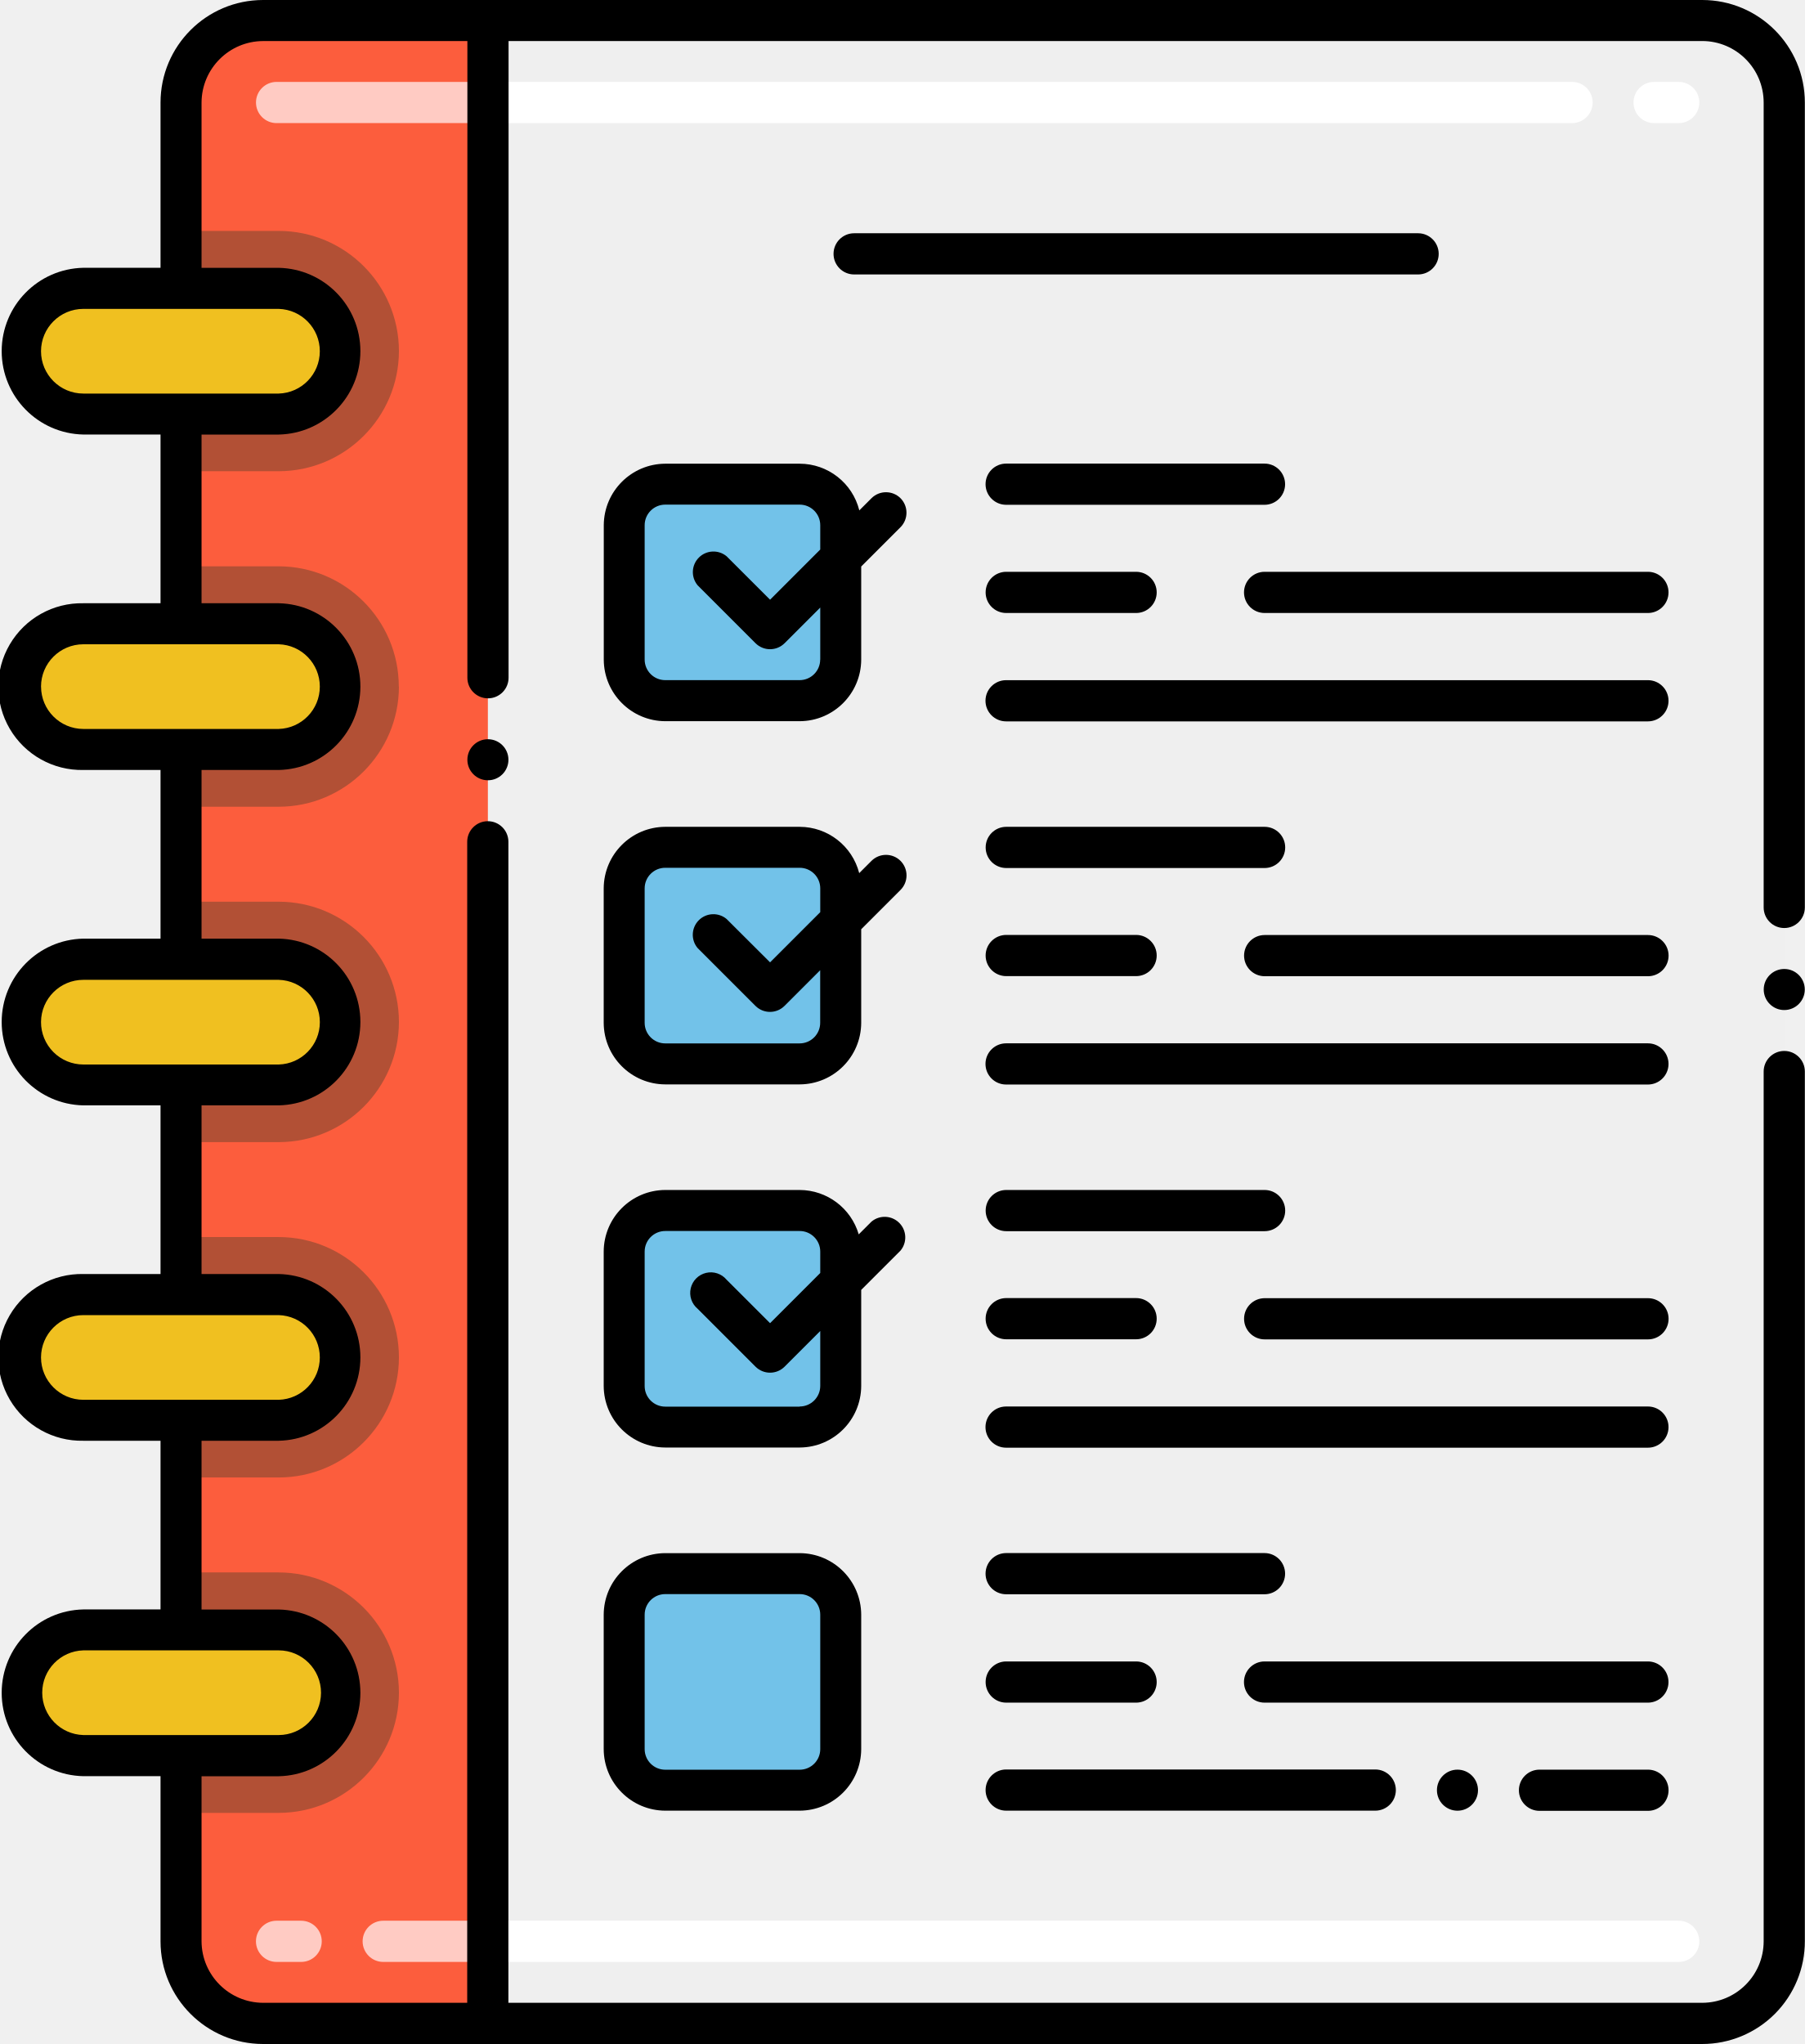
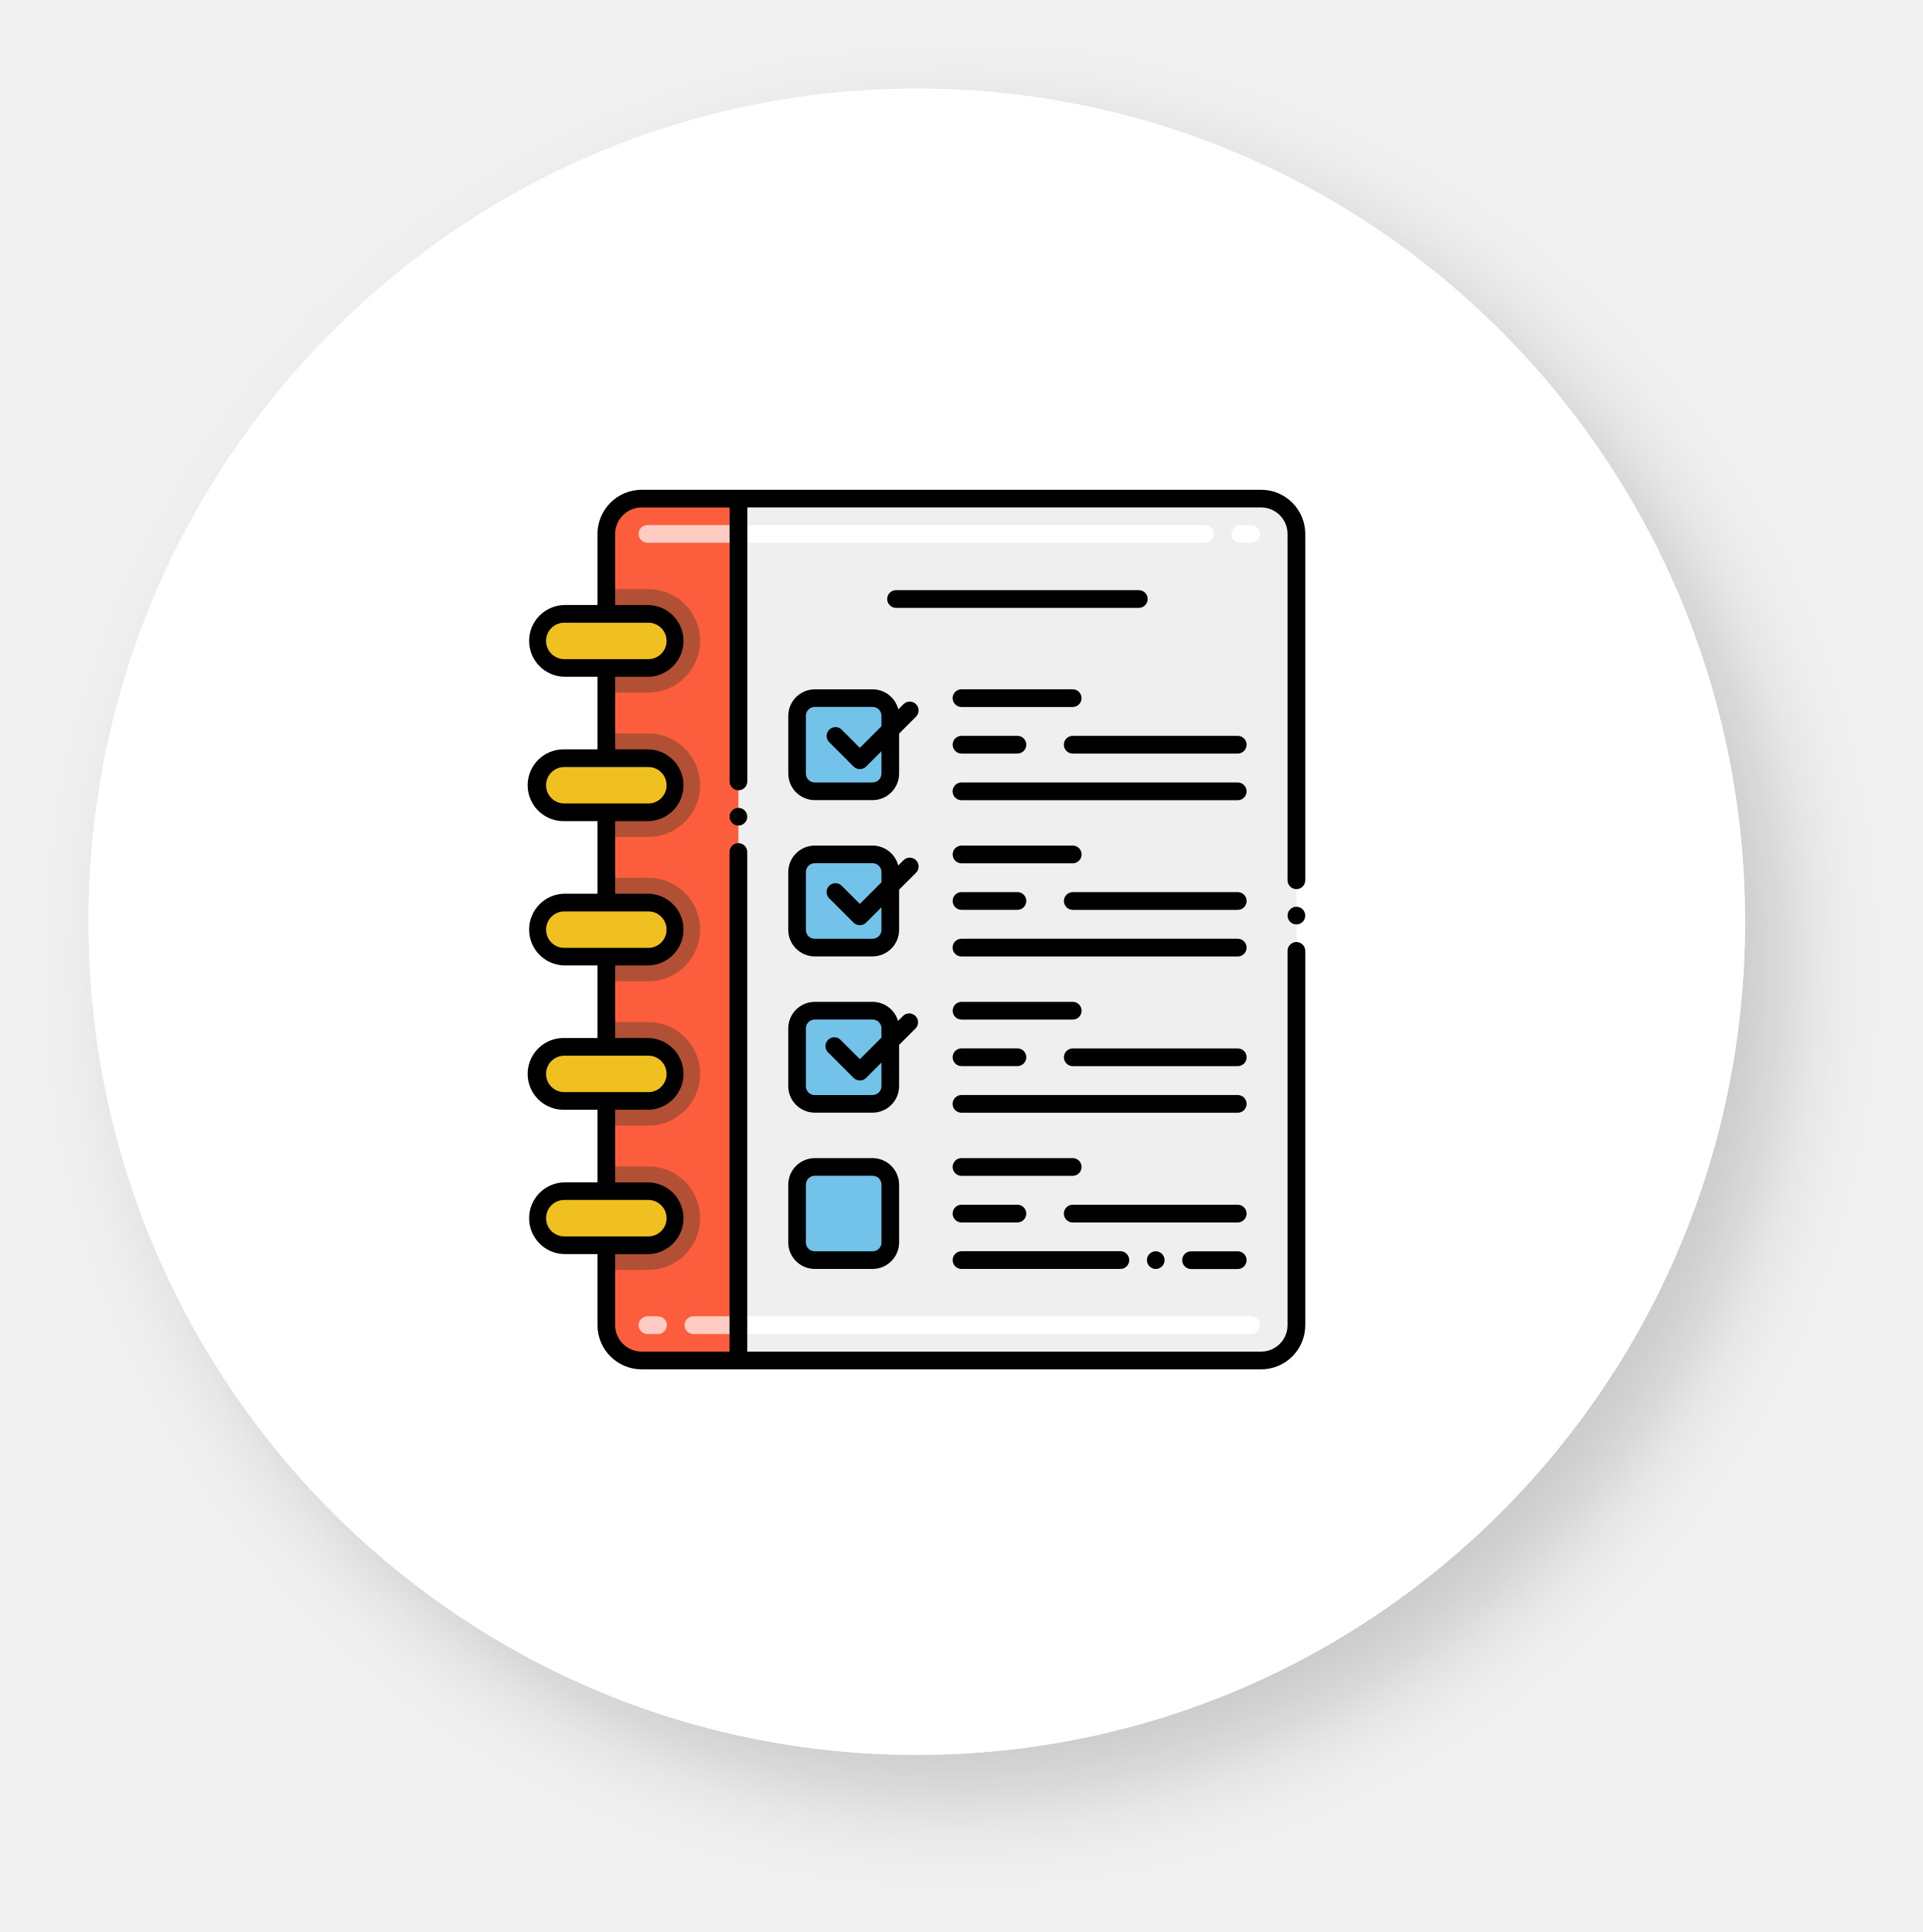
- <svg xmlns="http://www.w3.org/2000/svg" width="52.583" height="59.543" viewBox="0 0 52.583 59.543">
-   <path fill="#efefef" d="M14.214.598v58.343h35.38a2.39 2.39 0 0 0 2.39-2.39V2.988a2.39 2.39 0 0 0-2.39-2.39Z" />
-   <path fill="#fc5d3d" d="M14.214.598v58.346h-6.55a2.39 2.39 0 0 1-2.39-2.39V2.988a2.39 2.39 0 0 1 2.39-2.39Z" />
-   <path fill="#b25035" d="M11.623 29.771a3.51 3.51 0 0 1-3.5 3.5H5.274v-7.004h2.845a3.51 3.51 0 0 1 3.504 3.504m0-9.77a3.51 3.51 0 0 1-3.5 3.5H5.274v-7.004h2.845a3.506 3.506 0 0 1 3.5 3.5Zm0-9.774a3.51 3.51 0 0 1-3.5 3.5H5.274v-7h2.845a3.506 3.506 0 0 1 3.504 3.5m0 29.313a3.506 3.506 0 0 1-3.5 3.5H5.274v-7.004h2.845a3.51 3.51 0 0 1 3.504 3.504m0 9.77a3.506 3.506 0 0 1-3.5 3.5H5.274v-7.004h2.845a3.51 3.51 0 0 1 3.504 3.504" />
-   <path fill="#f0c020" d="M.598 29.771A1.83 1.83 0 0 0 2.429 31.6H8.12a1.831 1.831 0 1 0 0-3.662H2.429a1.83 1.83 0 0 0-1.831 1.833m0-9.769a1.83 1.83 0 0 0 1.831 1.831H8.12a1.831 1.831 0 1 0 0-3.662H2.429a1.83 1.83 0 0 0-1.831 1.831m0-9.771a1.83 1.83 0 0 0 1.831 1.831H8.12a1.831 1.831 0 1 0 0-3.662H2.429a1.83 1.83 0 0 0-1.831 1.831m0 29.311a1.83 1.83 0 0 0 1.831 1.831H8.12a1.831 1.831 0 1 0 0-3.662H2.429a1.83 1.83 0 0 0-1.831 1.831m0 9.77a1.83 1.83 0 0 0 1.831 1.831H8.12a1.831 1.831 0 1 0 0-3.662H2.429a1.83 1.83 0 0 0-1.831 1.831" />
-   <path fill="#72c2e9" d="M18.189 15.3v3.916a1.2 1.2 0 0 0 1.2 1.2h3.91a1.2 1.2 0 0 0 1.2-1.2V15.3a1.2 1.2 0 0 0-1.2-1.2h-3.917a1.2 1.2 0 0 0-1.193 1.2m0 21.158v3.916a1.2 1.2 0 0 0 1.2 1.2h3.91a1.2 1.2 0 0 0 1.2-1.2v-3.916a1.2 1.2 0 0 0-1.2-1.2h-3.917a1.2 1.2 0 0 0-1.193 1.2m0 10.579v3.916a1.2 1.2 0 0 0 1.2 1.2h3.91a1.2 1.2 0 0 0 1.2-1.2v-3.916a1.2 1.2 0 0 0-1.2-1.2h-3.917a1.2 1.2 0 0 0-1.193 1.2m0-21.158v3.916a1.2 1.2 0 0 0 1.2 1.2h3.91a1.2 1.2 0 0 0 1.2-1.2v-3.916a1.2 1.2 0 0 0-1.2-1.2h-3.917a1.2 1.2 0 0 0-1.193 1.2" />
-   <path fill="#fff" d="M48.909 3.586h-.717a.6.6 0 1 1 0-1.2h.717a.6.6 0 0 1 0 1.2m-3.108 0H14.215a.6.6 0 0 1 0-1.2h31.587a.6.6 0 1 1 0 1.2Zm3.108 53.566H14.215a.6.6 0 1 1 0-1.2h34.694a.6.6 0 0 1 0 1.2" />
-   <path fill="#ffcbc3" d="M14.214 3.586H8.058a.6.6 0 0 1 0-1.2h6.157a.6.6 0 1 1 0 1.2Zm0 53.566h-3.049a.6.6 0 1 1 0-1.2h3.049a.6.6 0 1 1 0 1.2m-5.44 0h-.717a.6.6 0 1 1 0-1.2h.717a.6.6 0 1 1 0 1.2" />
-   <path d="M2.429 46.884a2.429 2.429 0 0 0 0 4.857h2.248v4.813a2.99 2.99 0 0 0 2.988 2.989h41.929a2.99 2.99 0 0 0 2.99-3V31.215a.6.6 0 1 0-1.2 0v25.339a1.793 1.793 0 0 1-1.79 1.789H14.812V24.522a.6.6 0 0 0-1.2 0v33.821H7.665a1.8 1.8 0 0 1-1.793-1.793v-4.807H8.12a2.429 2.429 0 0 0 0-4.857H5.872V41.97H8.12a2.429 2.429 0 0 0 0-4.857H5.872V32.2H8.12a2.429 2.429 0 0 0 0-4.857H5.872V22.43H8.12a2.429 2.429 0 0 0 0-4.857H5.872v-4.914H8.12a2.429 2.429 0 0 0 0-4.857H5.872V2.989a1.8 1.8 0 0 1 1.793-1.793h5.952v18.547a.6.6 0 0 0 1.2 0V1.195h34.777a1.793 1.793 0 0 1 1.79 1.794v23.445a.6.6 0 1 0 1.2 0V2.988A2.99 2.99 0 0 0 49.594 0H7.665a2.99 2.99 0 0 0-2.988 2.988v4.813H2.429a2.429 2.429 0 0 0 0 4.857h2.248v4.915H2.429a2.429 2.429 0 1 0 0 4.857h2.248v4.913H2.429a2.429 2.429 0 0 0 0 4.857h2.248v4.913H2.429a2.429 2.429 0 1 0 0 4.857h2.248v4.913zM1.195 10.231a1.235 1.235 0 0 1 1.233-1.233h5.691a1.234 1.234 0 0 1 0 2.467h-5.69a1.235 1.235 0 0 1-1.234-1.234m0 9.77a1.235 1.235 0 0 1 1.233-1.233h5.691a1.234 1.234 0 0 1 0 2.467h-5.69a1.235 1.235 0 0 1-1.233-1.233Zm0 9.771a1.235 1.235 0 0 1 1.234-1.229H8.12a1.234 1.234 0 0 1 0 2.467H2.429a1.235 1.235 0 0 1-1.234-1.239Zm0 9.771a1.235 1.235 0 0 1 1.233-1.233h5.691a1.234 1.234 0 0 1 0 2.467h-5.69a1.235 1.235 0 0 1-1.234-1.234m8.158 9.77a1.235 1.235 0 0 1-1.233 1.23H2.429a1.234 1.234 0 0 1 0-2.467H8.12a1.235 1.235 0 0 1 1.233 1.236Z" />
-   <path d="M41.916 7.395a.6.6 0 0 0-.6-.6H24.885a.6.6 0 1 0 0 1.2h16.438a.6.6 0 0 0 .593-.6m-4.475 6.71a.6.6 0 0 0-.6-.6h-7.527a.6.6 0 1 0 0 1.2h7.527a.6.6 0 0 0 .6-.6m10.571 5.709h-18.7a.6.6 0 0 0 0 1.2h18.7a.6.6 0 1 0 0-1.2m-11.168-1.957h11.168a.6.6 0 0 0 0-1.2H36.844a.6.6 0 0 0 0 1.2m-7.528 0H33.1a.6.6 0 0 0 0-1.2h-3.784a.6.6 0 0 0 0 1.2m7.528 16.808h-7.527a.6.6 0 1 0 0 1.2h7.527a.6.6 0 1 0 0-1.2m11.168 6.307h-18.7a.6.6 0 0 0 0 1.2h18.7a.6.6 0 1 0 0-1.2m-11.766-2.555a.6.6 0 0 0 .6.6h11.168a.6.6 0 0 0 0-1.2h-11.17a.6.6 0 0 0-.598.6m-6.93.597H33.1a.6.6 0 0 0 0-1.2h-3.784a.6.6 0 0 0 0 1.2m8.125 6.828a.6.6 0 0 0-.6-.6h-7.527a.6.6 0 1 0 0 1.2h7.527a.6.6 0 0 0 .6-.6m-8.126 6.904h10.753a.6.6 0 0 0 0-1.2H29.315a.6.6 0 0 0 0 1.2" />
-   <circle cx=".598" cy=".598" r=".598" transform="translate(41.865 51.551)" />
-   <path d="M48.013 51.551h-3.16a.6.6 0 1 0 0 1.2h3.16a.6.6 0 0 0 0-1.2m-.002-3.152H36.843a.6.6 0 1 0 0 1.2h11.168a.6.6 0 1 0 0-1.2m-18.695 0a.6.6 0 0 0 0 1.2H33.1a.6.6 0 0 0 0-1.2Zm-4.225-10.823 1.145-1.145a.6.6 0 0 0-.845-.845l-.372.372a1.8 1.8 0 0 0-1.721-1.293h-3.916a1.8 1.8 0 0 0-1.793 1.793v3.916a1.8 1.8 0 0 0 1.793 1.793h3.916a1.8 1.8 0 0 0 1.793-1.793v-2.8Zm-1.793 3.4h-3.916a.6.6 0 0 1-.6-.6V36.46a.6.6 0 0 1 .6-.6h3.916a.6.6 0 0 1 .6.6v.623l-1.462 1.462-1.266-1.265a.6.6 0 1 0-.845.845l1.688 1.688a.6.6 0 0 0 .845 0l1.04-1.04v1.6a.6.6 0 0 1-.6.599Zm0 4.268h-3.916a1.8 1.8 0 0 0-1.793 1.793v3.916a1.8 1.8 0 0 0 1.793 1.793h3.916a1.8 1.8 0 0 0 1.793-1.793v-3.916a1.8 1.8 0 0 0-1.793-1.793m.6 5.709a.6.6 0 0 1-.6.6h-3.916a.6.6 0 0 1-.6-.6v-3.916a.6.6 0 0 1 .6-.6h3.916a.6.6 0 0 1 .6.6zm12.946-26.867h-7.527a.6.6 0 1 0 0 1.2h7.527a.6.6 0 1 0 0-1.2m11.168 6.307h-18.7a.6.6 0 0 0 0 1.2h18.7a.6.6 0 1 0 0-1.2m-11.766-2.555a.6.6 0 0 0 .6.6h11.168a.6.6 0 0 0 0-1.2h-11.17a.6.6 0 0 0-.598.6m-6.93.597H33.1a.6.6 0 0 0 0-1.2h-3.784a.6.6 0 0 0 0 1.2m-3.08-13.922a.6.6 0 0 0-.845 0l-.355.355a1.794 1.794 0 0 0-1.738-1.36h-3.916a1.8 1.8 0 0 0-1.791 1.792v3.916a1.8 1.8 0 0 0 1.793 1.793H23.3a1.8 1.8 0 0 0 1.791-1.793v-2.713l1.145-1.145a.6.6 0 0 0 0-.845m-2.34 4.7a.6.6 0 0 1-.6.6h-3.914a.6.6 0 0 1-.6-.6V15.3a.6.6 0 0 1 .6-.6h3.916a.6.6 0 0 1 .6.6v.708l-1.462 1.462-1.266-1.265a.6.6 0 0 0-.845.845l1.688 1.688a.6.6 0 0 0 .845 0l1.04-1.04v1.518Zm2.34 5.864a.6.6 0 0 0-.845 0l-.358.358a1.794 1.794 0 0 0-1.735-1.349h-3.916a1.8 1.8 0 0 0-1.793 1.793v3.917a1.8 1.8 0 0 0 1.793 1.793h3.916a1.8 1.8 0 0 0 1.793-1.793V27.07l1.145-1.145a.6.6 0 0 0 0-.848m-2.34 4.718a.6.6 0 0 1-.6.6h-3.914a.6.6 0 0 1-.6-.6v-3.916a.6.6 0 0 1 .6-.6h3.916a.6.6 0 0 1 .6.6v.693l-1.462 1.462-1.268-1.264a.6.6 0 0 0-.845.845l1.688 1.688a.6.6 0 0 0 .845 0l1.04-1.04v1.533Z" />
-   <circle cx=".598" cy=".598" r=".598" transform="translate(13.617 21.534)" />
-   <circle cx=".598" cy=".598" r=".598" transform="translate(51.386 28.227)" />
+ <svg xmlns="http://www.w3.org/2000/svg" width="130.113" height="130.788" viewBox="0 0 130.113 130.788">
+   <defs>
+     <filter id="_52" x="0" y="0" width="130.113" height="130.788" filterUnits="userSpaceOnUse">
+       <feOffset dx="3" dy="3" input="SourceAlpha" />
+       <feGaussianBlur stdDeviation="3" result="blur" />
+       <feFlood flood-opacity="0.161" />
+       <feComposite operator="in" in2="blur" />
+       <feComposite in="SourceGraphic" />
+     </filter>
+   </defs>
+   <g id="Grupo_1194391" data-name="Grupo 1194391" transform="translate(-5753.324 6052.743)">
+     <g transform="matrix(1, 0, 0, 1, 5753.32, -6052.74)" filter="url(#_52)">
+       <g id="_52-2" data-name="52" transform="translate(6 6)" fill="#fff" stroke="#fff" stroke-width="3">
+         <ellipse cx="56.056" cy="56.394" rx="56.056" ry="56.394" stroke="none" />
+         <ellipse cx="56.056" cy="56.394" rx="54.556" ry="54.894" fill="none" />
+       </g>
+     </g>
+     <g id="Icons" transform="translate(5771.073 -6023.044)">
+       <g id="Grupo_1194390" data-name="Grupo 1194390" transform="translate(18.016 3.457)">
+         <path id="Trazado_1100991" data-name="Trazado 1100991" d="M77.479,5.957V64.3h35.38a2.39,2.39,0,0,0,2.39-2.39V8.347a2.39,2.39,0,0,0-2.39-2.39Z" transform="translate(-63.265 -5.359)" fill="#efefef" />
+         <path id="Trazado_1100992" data-name="Trazado 1100992" d="M49.02,5.96V64.306H42.47a2.39,2.39,0,0,1-2.39-2.39V8.35a2.39,2.39,0,0,1,2.39-2.39Z" transform="translate(-34.806 -5.362)" fill="#fc5d3d" />
+         <g id="Grupo_1194389" data-name="Grupo 1194389" transform="translate(5.274 6.727)">
+           <path id="Trazado_1100993" data-name="Trazado 1100993" d="M46.429,116.844a3.508,3.508,0,0,1-3.5,3.5H40.08V113.34h2.845A3.508,3.508,0,0,1,46.429,116.844Z" transform="translate(-40.08 -93.8)" fill="#b25035" />
+           <path id="Trazado_1100994" data-name="Trazado 1100994" d="M46.429,75.974a3.508,3.508,0,0,1-3.5,3.5H40.08V72.47h2.845a3.506,3.506,0,0,1,3.5,3.5Z" transform="translate(-40.08 -62.7)" fill="#b25035" />
+           <path id="Trazado_1100995" data-name="Trazado 1100995" d="M46.429,35.1a3.508,3.508,0,0,1-3.5,3.5H40.08V31.6h2.845A3.506,3.506,0,0,1,46.429,35.1Z" transform="translate(-40.08 -31.6)" fill="#b25035" />
+           <path id="Trazado_1100996" data-name="Trazado 1100996" d="M46.429,157.714a3.506,3.506,0,0,1-3.5,3.5H40.08V154.21h2.845A3.508,3.508,0,0,1,46.429,157.714Z" transform="translate(-40.08 -124.901)" fill="#b25035" />
+           <path id="Trazado_1100997" data-name="Trazado 1100997" d="M46.429,198.584a3.506,3.506,0,0,1-3.5,3.5H40.08V195.08h2.845A3.508,3.508,0,0,1,46.429,198.584Z" transform="translate(-40.08 -156.001)" fill="#b25035" />
+         </g>
+         <path id="Trazado_1100998" data-name="Trazado 1100998" d="M20.516,122.171A1.831,1.831,0,0,0,22.347,124h5.691a1.831,1.831,0,1,0,0-3.662H22.347A1.831,1.831,0,0,0,20.516,122.171Z" transform="translate(-19.918 -92.4)" fill="#f0c020" />
+         <path id="Trazado_1100999" data-name="Trazado 1100999" d="M20.516,81.3a1.831,1.831,0,0,0,1.831,1.831h5.691a1.831,1.831,0,1,0,0-3.662H22.347A1.831,1.831,0,0,0,20.516,81.3Z" transform="translate(-19.918 -61.298)" fill="#f0c020" />
+         <path id="Trazado_1101000" data-name="Trazado 1101000" d="M20.516,40.426a1.831,1.831,0,0,0,1.831,1.831h5.691a1.831,1.831,0,1,0,0-3.662H22.347A1.831,1.831,0,0,0,20.516,40.426Z" transform="translate(-19.918 -30.195)" fill="#f0c020" />
+         <path id="Trazado_1101001" data-name="Trazado 1101001" d="M20.516,163.043a1.831,1.831,0,0,0,1.831,1.831h5.691a1.831,1.831,0,1,0,0-3.662H22.347A1.831,1.831,0,0,0,20.516,163.043Z" transform="translate(-19.918 -123.501)" fill="#f0c020" />
+         <path id="Trazado_1101002" data-name="Trazado 1101002" d="M20.516,203.916a1.831,1.831,0,0,0,1.831,1.831h5.691a1.831,1.831,0,1,0,0-3.662H22.347A1.831,1.831,0,0,0,20.516,203.916Z" transform="translate(-19.918 -154.604)" fill="#f0c020" />
+         <path id="Trazado_1101003" data-name="Trazado 1101003" d="M94.1,63.657v3.916a1.2,1.2,0,0,0,1.2,1.2H99.21a1.2,1.2,0,0,0,1.2-1.2V63.657a1.2,1.2,0,0,0-1.2-1.2H95.293A1.2,1.2,0,0,0,94.1,63.657Z" transform="translate(-75.911 -48.357)" fill="#72c2e9" />
+         <path id="Trazado_1101004" data-name="Trazado 1101004" d="M94.1,152.167v3.916a1.2,1.2,0,0,0,1.2,1.2H99.21a1.2,1.2,0,0,0,1.2-1.2v-3.916a1.2,1.2,0,0,0-1.2-1.2H95.293A1.2,1.2,0,0,0,94.1,152.167Z" transform="translate(-75.911 -115.709)" fill="#72c2e9" />
+         <path id="Trazado_1101005" data-name="Trazado 1101005" d="M94.1,196.423v3.916a1.2,1.2,0,0,0,1.2,1.2H99.21a1.2,1.2,0,0,0,1.2-1.2v-3.916a1.2,1.2,0,0,0-1.2-1.2H95.293A1.2,1.2,0,0,0,94.1,196.423Z" transform="translate(-75.911 -149.386)" fill="#72c2e9" />
+         <path id="Trazado_1101006" data-name="Trazado 1101006" d="M94.1,107.912v3.916a1.2,1.2,0,0,0,1.2,1.2H99.21a1.2,1.2,0,0,0,1.2-1.2v-3.916a1.2,1.2,0,0,0-1.2-1.2H95.293A1.2,1.2,0,0,0,94.1,107.912Z" transform="translate(-75.911 -82.033)" fill="#72c2e9" />
+         <path id="Trazado_1101007" data-name="Trazado 1101007" d="M110.272,14.655h-.717a.6.6,0,1,1,0-1.2h.717a.6.6,0,0,1,0,1.2Zm-3.108,0H75.578a.6.6,0,0,1,0-1.2h31.587a.6.6,0,1,1,0,1.2Z" transform="translate(-61.363 -11.069)" fill="#fff" />
+         <path id="Trazado_1101008" data-name="Trazado 1101008" d="M110.272,238.735H75.578a.6.6,0,1,1,0-1.2h34.694a.6.6,0,0,1,0,1.2Z" transform="translate(-61.363 -181.583)" fill="#fff" />
+         <path id="Trazado_1101009" data-name="Trazado 1101009" d="M55.978,14.655H49.822a.6.6,0,0,1,0-1.2h6.157a.6.6,0,1,1,0,1.2Z" transform="translate(-41.764 -11.069)" fill="#ffcbc3" />
+         <path id="Trazado_1101010" data-name="Trazado 1101010" d="M55.978,238.735H52.929a.6.6,0,1,1,0-1.2h3.049a.6.6,0,1,1,0,1.2Zm-5.44,0h-.717a.6.6,0,1,1,0-1.2h.717a.6.6,0,1,1,0,1.2Z" transform="translate(-41.764 -181.583)" fill="#ffcbc3" />
+         <path id="Trazado_1101011" data-name="Trazado 1101011" d="M20.445,50.341a2.429,2.429,0,0,0,0,4.857h2.248v4.813A2.991,2.991,0,0,0,25.681,63H67.61A2.99,2.99,0,0,0,70.6,60V34.672a.6.6,0,1,0-1.2,0V60.011A1.793,1.793,0,0,1,67.61,61.8H32.828V27.979a.6.6,0,0,0-1.2,0V61.8H25.681a1.8,1.8,0,0,1-1.793-1.793V55.2h2.248a2.429,2.429,0,0,0,0-4.857H23.888V45.427h2.248a2.429,2.429,0,0,0,0-4.857H23.888V35.657h2.248a2.429,2.429,0,0,0,0-4.857H23.888V25.887h2.248a2.429,2.429,0,0,0,0-4.857H23.888V16.116h2.248a2.429,2.429,0,0,0,0-4.857H23.888V6.446a1.8,1.8,0,0,1,1.793-1.793h5.952V23.2a.6.6,0,0,0,1.2,0V4.652H67.61A1.793,1.793,0,0,1,69.4,6.446V29.891a.6.6,0,1,0,1.2,0c0-27.306,0-22.965,0-23.446A2.991,2.991,0,0,0,67.61,3.457H25.681a2.991,2.991,0,0,0-2.988,2.988v4.813H20.445a2.429,2.429,0,0,0,0,4.857h2.248V21.03H20.445a2.429,2.429,0,1,0,0,4.857h2.248V30.8H20.445a2.429,2.429,0,0,0,0,4.857h2.248v4.913H20.445a2.429,2.429,0,1,0,0,4.857h2.248v4.913H20.445ZM19.211,13.688a1.235,1.235,0,0,1,1.233-1.233h5.691a1.233,1.233,0,0,1,0,2.467H20.445A1.235,1.235,0,0,1,19.211,13.688Zm0,9.77a1.235,1.235,0,0,1,1.233-1.233h5.691a1.233,1.233,0,0,1,0,2.467H20.445a1.235,1.235,0,0,1-1.233-1.233Zm0,9.771A1.235,1.235,0,0,1,20.445,32h5.691a1.233,1.233,0,0,1,0,2.467H20.445A1.235,1.235,0,0,1,19.211,33.228Zm0,9.771a1.235,1.235,0,0,1,1.233-1.233h5.691a1.233,1.233,0,0,1,0,2.467H20.445A1.235,1.235,0,0,1,19.211,43Zm8.158,9.77A1.235,1.235,0,0,1,26.136,54H20.445a1.233,1.233,0,0,1,0-2.467h5.691A1.235,1.235,0,0,1,27.369,52.769Z" transform="translate(-18.016 -3.457)" />
+         <path id="Trazado_1101012" data-name="Trazado 1101012" d="M137.231,32.488a.6.6,0,0,0-.6-.6H120.2a.6.6,0,1,0,0,1.2h16.438A.6.6,0,0,0,137.231,32.488Z" transform="translate(-95.315 -25.093)" />
+         <path id="Trazado_1101013" data-name="Trazado 1101013" d="M146.876,60.559a.6.6,0,0,0-.6-.6h-7.527a.6.6,0,1,0,0,1.2h7.527A.6.6,0,0,0,146.876,60.559Z" transform="translate(-109.435 -46.454)" />
+         <path id="Trazado_1101014" data-name="Trazado 1101014" d="M157.447,86.345h-18.7a.6.6,0,0,0,0,1.2h18.7a.6.6,0,1,0,0-1.2Z" transform="translate(-109.435 -66.531)" />
+         <path id="Trazado_1101015" data-name="Trazado 1101015" d="M170.24,74.352h11.168a.6.6,0,0,0,0-1.2H170.24a.6.6,0,0,0,0,1.2Z" transform="translate(-133.396 -56.495)" />
+         <path id="Trazado_1101016" data-name="Trazado 1101016" d="M138.75,74.352h3.784a.6.6,0,0,0,0-1.2H138.75a.6.6,0,0,0,0,1.2Z" transform="translate(-109.434 -56.495)" />
+         <path id="Trazado_1101017" data-name="Trazado 1101017" d="M146.279,148.472h-7.527a.6.6,0,1,0,0,1.2h7.527a.6.6,0,1,0,0-1.2Z" transform="translate(-109.435 -113.807)" />
+         <path id="Trazado_1101018" data-name="Trazado 1101018" d="M157.447,174.855h-18.7a.6.6,0,0,0,0,1.2h18.7a.6.6,0,1,0,0-1.2Z" transform="translate(-109.435 -133.883)" />
+         <path id="Trazado_1101019" data-name="Trazado 1101019" d="M169.642,162.265a.6.6,0,0,0,.6.6h11.168a.6.6,0,0,0,0-1.2H170.24A.6.6,0,0,0,169.642,162.265Z" transform="translate(-133.396 -123.848)" />
+         <path id="Trazado_1101020" data-name="Trazado 1101020" d="M138.75,162.862h3.784a.6.6,0,0,0,0-1.2H138.75a.6.6,0,0,0,0,1.2Z" transform="translate(-109.434 -123.848)" />
+         <path id="Trazado_1101021" data-name="Trazado 1101021" d="M146.876,193.326a.6.6,0,0,0-.6-.6h-7.527a.6.6,0,1,0,0,1.2h7.527A.6.6,0,0,0,146.876,193.326Z" transform="translate(-109.435 -147.484)" />
+         <path id="Trazado_1101022" data-name="Trazado 1101022" d="M138.747,220.305H149.5a.6.6,0,0,0,0-1.2H138.747a.6.6,0,0,0,0,1.2Z" transform="translate(-109.432 -167.559)" />
+         <circle id="Elipse_13930" data-name="Elipse 13930" cx="0.598" cy="0.598" r="0.598" transform="translate(41.865 51.551)" />
+         <path id="Trazado_1101023" data-name="Trazado 1101023" d="M206.907,219.11h-3.16a.6.6,0,1,0,0,1.2h3.16a.6.6,0,0,0,0-1.2Z" transform="translate(-158.894 -167.559)" />
+         <path id="Trazado_1101024" data-name="Trazado 1101024" d="M181.407,205.923H170.239a.6.6,0,1,0,0,1.2h11.168a.6.6,0,1,0,0-1.2Z" transform="translate(-133.396 -157.524)" />
+         <path id="Trazado_1101025" data-name="Trazado 1101025" d="M138.75,205.923a.6.6,0,0,0,0,1.2h3.784a.6.6,0,0,0,0-1.2Z" transform="translate(-109.434 -157.524)" />
+         <path id="Trazado_1101026" data-name="Trazado 1101026" d="M99.1,151.383l1.145-1.145a.6.6,0,0,0-.845-.845l-.372.372a1.8,1.8,0,0,0-1.721-1.293H93.391a1.8,1.8,0,0,0-1.793,1.793v3.916a1.8,1.8,0,0,0,1.793,1.793h3.916a1.8,1.8,0,0,0,1.793-1.793v-2.8Zm-1.793,3.4H93.391a.6.6,0,0,1-.6-.6v-3.916a.6.6,0,0,1,.6-.6h3.916a.6.6,0,0,1,.6.6v.623l-1.462,1.462-1.266-1.265a.6.6,0,1,0-.845.845l1.688,1.688a.6.6,0,0,0,.845,0l1.04-1.04v1.6A.6.6,0,0,1,97.307,154.779Z" transform="translate(-74.009 -113.807)" />
+         <path id="Trazado_1101027" data-name="Trazado 1101027" d="M97.307,192.728H93.391a1.8,1.8,0,0,0-1.793,1.793v3.916a1.8,1.8,0,0,0,1.793,1.793h3.916a1.8,1.8,0,0,0,1.793-1.793v-3.916A1.8,1.8,0,0,0,97.307,192.728Zm.6,5.709a.6.6,0,0,1-.6.6H93.391a.6.6,0,0,1-.6-.6v-3.916a.6.6,0,0,1,.6-.6h3.916a.6.6,0,0,1,.6.6v3.916Z" transform="translate(-74.009 -147.484)" />
+         <path id="Trazado_1101028" data-name="Trazado 1101028" d="M146.279,104.217h-7.527a.6.6,0,1,0,0,1.2h7.527a.6.6,0,1,0,0-1.2Z" transform="translate(-109.435 -80.131)" />
+         <path id="Trazado_1101029" data-name="Trazado 1101029" d="M157.447,130.6h-18.7a.6.6,0,0,0,0,1.2h18.7a.6.6,0,1,0,0-1.2Z" transform="translate(-109.435 -100.207)" />
+         <path id="Trazado_1101030" data-name="Trazado 1101030" d="M169.642,118.01a.6.6,0,0,0,.6.6h11.168a.6.6,0,0,0,0-1.2H170.24A.6.6,0,0,0,169.642,118.01Z" transform="translate(-133.396 -90.172)" />
+         <path id="Trazado_1101031" data-name="Trazado 1101031" d="M138.75,118.607h3.784a.6.6,0,0,0,0-1.2H138.75a.6.6,0,0,0,0,1.2Z" transform="translate(-109.434 -90.172)" />
+         <path id="Trazado_1101032" data-name="Trazado 1101032" d="M100.245,60.967a.6.6,0,0,0-.845,0l-.355.355a1.794,1.794,0,0,0-1.738-1.36H93.391A1.8,1.8,0,0,0,91.6,61.754V65.67a1.8,1.8,0,0,0,1.793,1.793h3.916A1.8,1.8,0,0,0,99.1,65.67V62.957l1.145-1.145a.6.6,0,0,0,0-.845Zm-2.34,4.7a.6.6,0,0,1-.6.6H93.391a.6.6,0,0,1-.6-.6V61.754a.6.6,0,0,1,.6-.6h3.916a.6.6,0,0,1,.6.6v.708l-1.462,1.462-1.266-1.265a.6.6,0,0,0-.845.845l1.688,1.688a.6.6,0,0,0,.845,0l1.04-1.04V65.67Z" transform="translate(-74.009 -46.454)" />
+         <path id="Trazado_1101033" data-name="Trazado 1101033" d="M100.245,105.207a.6.6,0,0,0-.845,0l-.358.358a1.794,1.794,0,0,0-1.735-1.349H93.391a1.8,1.8,0,0,0-1.793,1.793v3.917a1.8,1.8,0,0,0,1.793,1.793h3.916a1.8,1.8,0,0,0,1.793-1.793V107.2l1.145-1.145A.6.6,0,0,0,100.245,105.207Zm-2.34,4.718a.6.6,0,0,1-.6.6H93.391a.6.6,0,0,1-.6-.6v-3.916a.6.6,0,0,1,.6-.6h3.916a.6.6,0,0,1,.6.6v.693l-1.462,1.462L95.177,106.9a.6.6,0,0,0-.845.845l1.688,1.688a.6.6,0,0,0,.845,0l1.04-1.04v1.533Z" transform="translate(-74.009 -80.13)" />
+         <circle id="Elipse_13931" data-name="Elipse 13931" cx="0.598" cy="0.598" r="0.598" transform="translate(13.617 21.534)" />
+         <circle id="Elipse_13932" data-name="Elipse 13932" cx="0.598" cy="0.598" r="0.598" transform="translate(51.386 28.227)" />
+       </g>
+     </g>
+   </g>
</svg>
